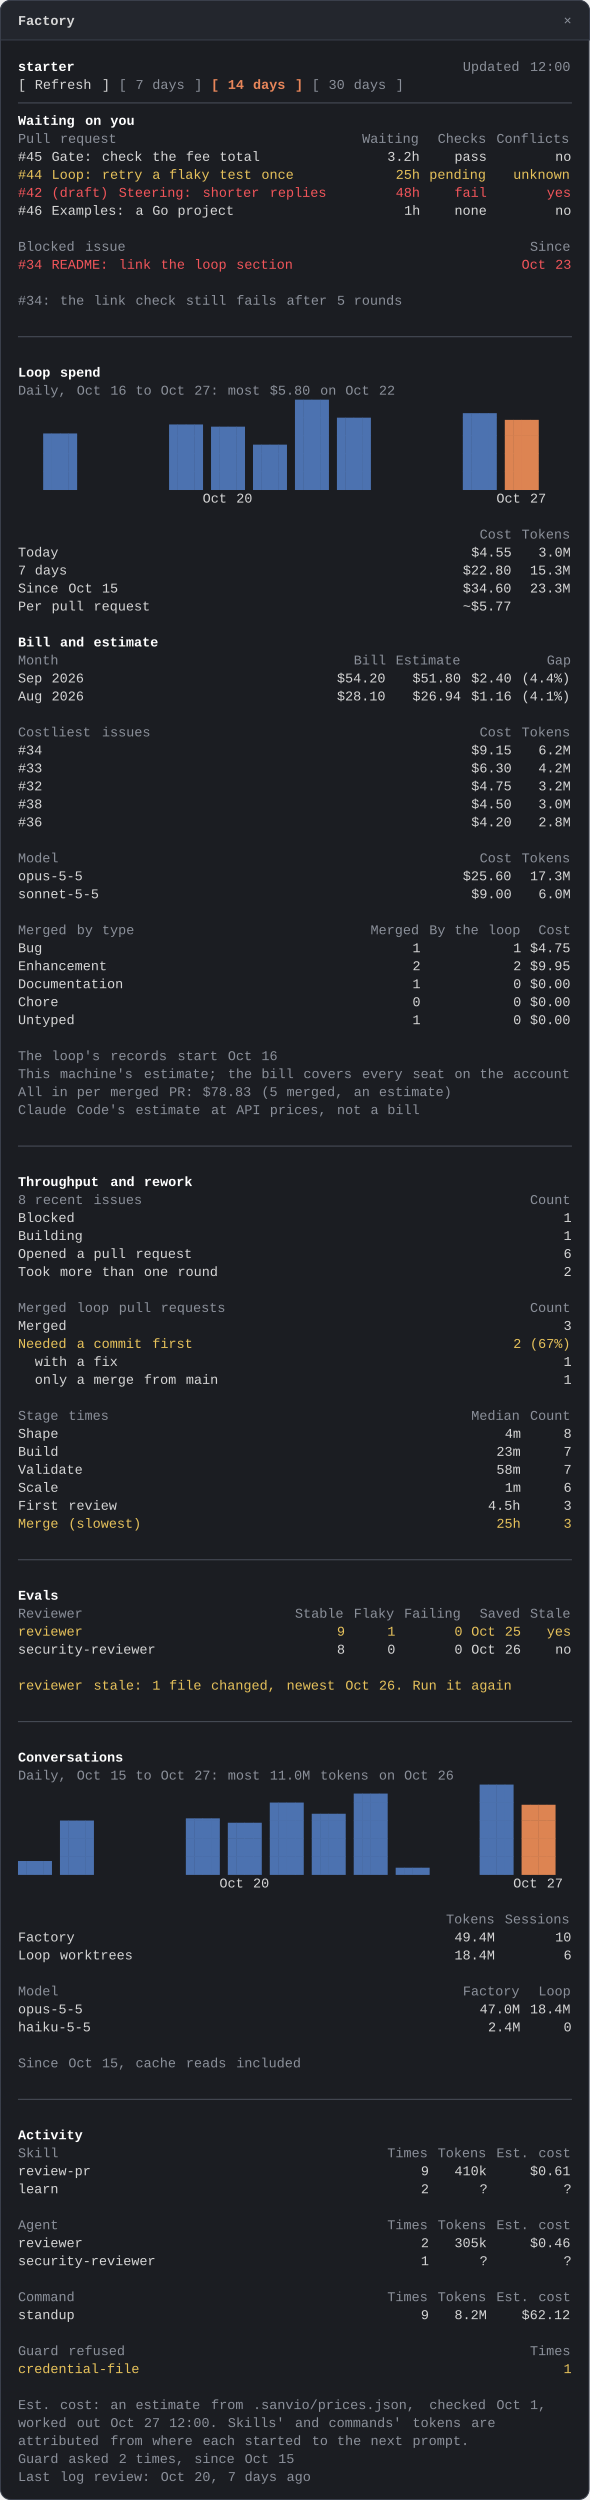
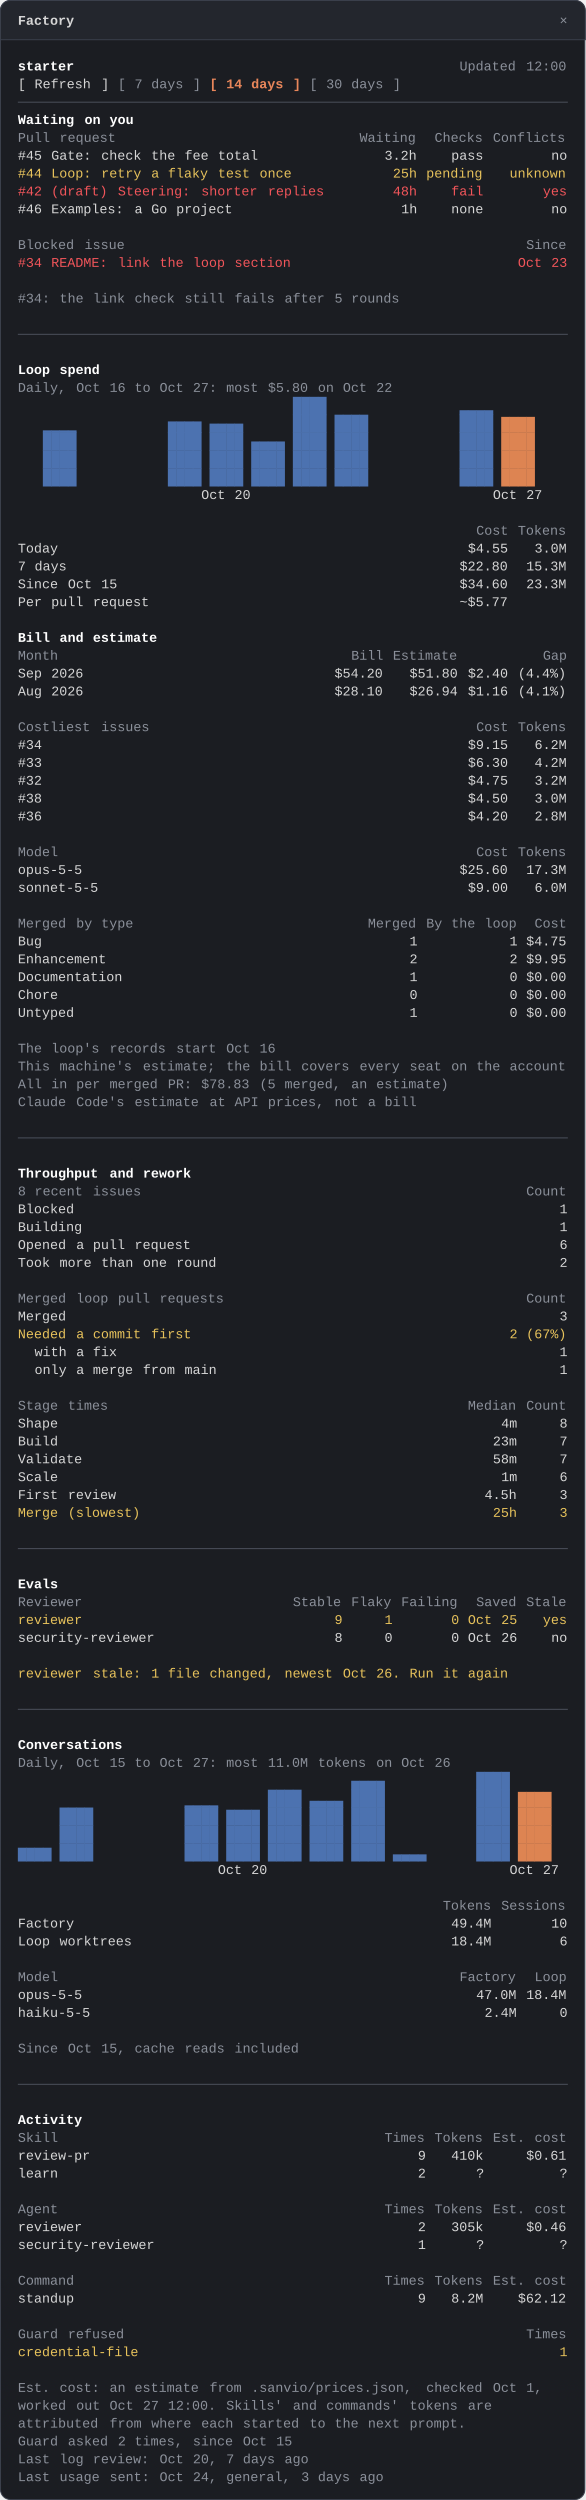
- <svg xmlns="http://www.w3.org/2000/svg" viewBox="0 0 590 2502" width="590" height="2502" font-family="ui-monospace, SFMono-Regular, Menlo, Consolas, 'Liberation Mono', monospace" font-size="13.5">
-   <rect x="0.5" y="0.5" width="589" height="2501" rx="10" fill="#1b1d22" stroke="#3a3f4b" />
+ <svg xmlns="http://www.w3.org/2000/svg" viewBox="0 0 590 2520" width="590" height="2520" font-family="ui-monospace, SFMono-Regular, Menlo, Consolas, 'Liberation Mono', monospace" font-size="13.5">
+   <rect x="0.5" y="0.5" width="589" height="2519" rx="10" fill="#1b1d22" stroke="#3a3f4b" />
  <path d="M0.5 40 V10.5 a10 10 0 0 1 10 -10 H580 a10 10 0 0 1 10 10 V40 Z" fill="#23262d" stroke="#3a3f4b" />
  <text x="18" y="25.0" fill="#d6d6d6" font-weight="700">Factory</text>
  <text x="564.0" y="25.0" fill="#8b909a">×</text>
  <text x="18.0" y="71.0" fill="#ffffff" font-weight="700">starter</text>
  <text x="463.2" y="71.0" fill="#8b909a">Updated</text>
  <text x="530.4" y="71.0" fill="#8b909a">12:00</text>
  <text x="18.0" y="89.0" fill="#d6d6d6">[</text>
  <text x="34.8" y="89.0" fill="#d6d6d6">Refresh</text>
  <text x="102.0" y="89.0" fill="#d6d6d6">]</text>
  <text x="118.8" y="89.0" fill="#8b909a">[</text>
  <text x="135.6" y="89.0" fill="#8b909a">7</text>
  <text x="152.4" y="89.0" fill="#8b909a">days</text>
  <text x="194.4" y="89.0" fill="#8b909a">]</text>
  <text x="211.2" y="89.0" fill="#e8865a" font-weight="700">[</text>
  <text x="228.0" y="89.0" fill="#e8865a" font-weight="700">14</text>
  <text x="253.2" y="89.0" fill="#e8865a" font-weight="700">days</text>
  <text x="295.2" y="89.0" fill="#e8865a" font-weight="700">]</text>
  <text x="312.0" y="89.0" fill="#8b909a">[</text>
  <text x="328.8" y="89.0" fill="#8b909a">30</text>
  <text x="354.0" y="89.0" fill="#8b909a">days</text>
  <text x="396.0" y="89.0" fill="#8b909a">]</text>
  <line x1="18.0" y1="103.0" x2="572.4" y2="103.0" stroke="#4a4f5a" />
  <text x="18.0" y="125.0" fill="#ffffff" font-weight="700">Waiting</text>
  <text x="85.2" y="125.0" fill="#ffffff" font-weight="700">on</text>
  <text x="110.4" y="125.0" fill="#ffffff" font-weight="700">you</text>
  <text x="18.0" y="143.0" fill="#8b909a">Pull</text>
  <text x="60.0" y="143.0" fill="#8b909a">request</text>
  <text x="362.4" y="143.0" fill="#8b909a">Waiting</text>
  <text x="438.0" y="143.0" fill="#8b909a">Checks</text>
  <text x="496.8" y="143.0" fill="#8b909a">Conflicts</text>
  <text x="18.0" y="161.0" fill="#d6d6d6">#45</text>
  <text x="51.6" y="161.0" fill="#d6d6d6">Gate:</text>
  <text x="102.0" y="161.0" fill="#d6d6d6">check</text>
  <text x="152.4" y="161.0" fill="#d6d6d6">the</text>
  <text x="186.0" y="161.0" fill="#d6d6d6">fee</text>
  <text x="219.6" y="161.0" fill="#d6d6d6">total</text>
  <text x="387.6" y="161.0" fill="#d6d6d6">3.2h</text>
  <text x="454.8" y="161.0" fill="#d6d6d6">pass</text>
  <text x="555.6" y="161.0" fill="#d6d6d6">no</text>
  <text x="18.0" y="179.0" fill="#e7c25b">#44</text>
  <text x="51.6" y="179.0" fill="#e7c25b">Loop:</text>
  <text x="102.0" y="179.0" fill="#e7c25b">retry</text>
  <text x="152.4" y="179.0" fill="#e7c25b">a</text>
  <text x="169.2" y="179.0" fill="#e7c25b">flaky</text>
  <text x="219.6" y="179.0" fill="#e7c25b">test</text>
  <text x="261.6" y="179.0" fill="#e7c25b">once</text>
  <text x="396.0" y="179.0" fill="#e7c25b">25h</text>
  <text x="429.6" y="179.0" fill="#e7c25b">pending</text>
  <text x="513.6" y="179.0" fill="#e7c25b">unknown</text>
  <text x="18.0" y="197.0" fill="#f2555a">#42</text>
  <text x="51.6" y="197.0" fill="#f2555a">(draft)</text>
  <text x="118.8" y="197.0" fill="#f2555a">Steering:</text>
  <text x="202.8" y="197.0" fill="#f2555a">shorter</text>
  <text x="270.0" y="197.0" fill="#f2555a">replies</text>
  <text x="396.0" y="197.0" fill="#f2555a">48h</text>
  <text x="454.8" y="197.0" fill="#f2555a">fail</text>
  <text x="547.2" y="197.0" fill="#f2555a">yes</text>
  <text x="18.0" y="215.0" fill="#d6d6d6">#46</text>
  <text x="51.6" y="215.0" fill="#d6d6d6">Examples:</text>
  <text x="135.6" y="215.0" fill="#d6d6d6">a</text>
  <text x="152.4" y="215.0" fill="#d6d6d6">Go</text>
  <text x="177.6" y="215.0" fill="#d6d6d6">project</text>
  <text x="404.4" y="215.0" fill="#d6d6d6">1h</text>
  <text x="454.8" y="215.0" fill="#d6d6d6">none</text>
  <text x="555.6" y="215.0" fill="#d6d6d6">no</text>
  <text x="18.0" y="251.0" fill="#8b909a">Blocked</text>
  <text x="85.2" y="251.0" fill="#8b909a">issue</text>
  <text x="530.4" y="251.0" fill="#8b909a">Since</text>
  <text x="18.0" y="269.0" fill="#f2555a">#34</text>
  <text x="51.6" y="269.0" fill="#f2555a">README:</text>
  <text x="118.8" y="269.0" fill="#f2555a">link</text>
  <text x="160.8" y="269.0" fill="#f2555a">the</text>
  <text x="194.4" y="269.0" fill="#f2555a">loop</text>
  <text x="236.4" y="269.0" fill="#f2555a">section</text>
  <text x="522.0" y="269.0" fill="#f2555a">Oct</text>
  <text x="555.6" y="269.0" fill="#f2555a">23</text>
  <text x="18.0" y="305.0" fill="#8b909a">#34:</text>
  <text x="60.0" y="305.0" fill="#8b909a">the</text>
  <text x="93.6" y="305.0" fill="#8b909a">link</text>
  <text x="135.6" y="305.0" fill="#8b909a">check</text>
  <text x="186.0" y="305.0" fill="#8b909a">still</text>
  <text x="236.4" y="305.0" fill="#8b909a">fails</text>
  <text x="286.8" y="305.0" fill="#8b909a">after</text>
  <text x="337.2" y="305.0" fill="#8b909a">5</text>
  <text x="354.0" y="305.0" fill="#8b909a">rounds</text>
  <line x1="18.0" y1="337.0" x2="572.4" y2="337.0" stroke="#4a4f5a" />
  <text x="18.0" y="377.0" fill="#ffffff" font-weight="700">Loop</text>
  <text x="60.0" y="377.0" fill="#ffffff" font-weight="700">spend</text>
  <text x="18.0" y="395.0" fill="#8b909a">Daily,</text>
  <text x="76.8" y="395.0" fill="#8b909a">Oct</text>
  <text x="110.4" y="395.0" fill="#8b909a">16</text>
  <text x="135.6" y="395.0" fill="#8b909a">to</text>
  <text x="160.8" y="395.0" fill="#8b909a">Oct</text>
  <text x="194.4" y="395.0" fill="#8b909a">27:</text>
  <text x="228.0" y="395.0" fill="#8b909a">most</text>
  <text x="270.0" y="395.0" fill="#8b909a">$5.80</text>
  <text x="320.4" y="395.0" fill="#8b909a">on</text>
  <text x="345.6" y="395.0" fill="#8b909a">Oct</text>
  <text x="379.2" y="395.0" fill="#8b909a">22</text>
  <text x="202.8" y="503.0" fill="#d6d6d6">Oct</text>
  <text x="236.4" y="503.0" fill="#d6d6d6">20</text>
  <text x="496.8" y="503.0" fill="#d6d6d6">Oct</text>
  <text x="530.4" y="503.0" fill="#d6d6d6">27</text>
  <text x="480.0" y="539.0" fill="#8b909a">Cost</text>
  <text x="522.0" y="539.0" fill="#8b909a">Tokens</text>
  <text x="18.0" y="557.0" fill="#d6d6d6">Today</text>
  <text x="471.6" y="557.0" fill="#d6d6d6">$4.55</text>
  <text x="538.8" y="557.0" fill="#d6d6d6">3.0M</text>
  <text x="18.0" y="575.0" fill="#d6d6d6">7</text>
  <text x="34.8" y="575.0" fill="#d6d6d6">days</text>
  <text x="463.2" y="575.0" fill="#d6d6d6">$22.80</text>
  <text x="530.4" y="575.0" fill="#d6d6d6">15.3M</text>
  <text x="18.0" y="593.0" fill="#d6d6d6">Since</text>
  <text x="68.4" y="593.0" fill="#d6d6d6">Oct</text>
  <text x="102.0" y="593.0" fill="#d6d6d6">15</text>
  <text x="463.2" y="593.0" fill="#d6d6d6">$34.60</text>
  <text x="530.4" y="593.0" fill="#d6d6d6">23.3M</text>
  <text x="18.0" y="611.0" fill="#d6d6d6">Per</text>
  <text x="51.6" y="611.0" fill="#d6d6d6">pull</text>
  <text x="93.6" y="611.0" fill="#d6d6d6">request</text>
  <text x="463.2" y="611.0" fill="#d6d6d6">~$5.77</text>
  <text x="18.0" y="647.0" fill="#ffffff" font-weight="700">Bill</text>
  <text x="60.0" y="647.0" fill="#ffffff" font-weight="700">and</text>
  <text x="93.6" y="647.0" fill="#ffffff" font-weight="700">estimate</text>
  <text x="18.0" y="665.0" fill="#8b909a">Month</text>
  <text x="354.0" y="665.0" fill="#8b909a">Bill</text>
  <text x="396.0" y="665.0" fill="#8b909a">Estimate</text>
  <text x="547.2" y="665.0" fill="#8b909a">Gap</text>
  <text x="18.0" y="683.0" fill="#d6d6d6">Sep</text>
  <text x="51.6" y="683.0" fill="#d6d6d6">2026</text>
  <text x="337.2" y="683.0" fill="#d6d6d6">$54.20</text>
  <text x="412.8" y="683.0" fill="#d6d6d6">$51.80</text>
  <text x="471.6" y="683.0" fill="#d6d6d6">$2.40</text>
  <text x="522.0" y="683.0" fill="#d6d6d6">(4.4%)</text>
  <text x="18.0" y="701.0" fill="#d6d6d6">Aug</text>
  <text x="51.6" y="701.0" fill="#d6d6d6">2026</text>
  <text x="337.2" y="701.0" fill="#d6d6d6">$28.10</text>
  <text x="412.8" y="701.0" fill="#d6d6d6">$26.94</text>
  <text x="471.6" y="701.0" fill="#d6d6d6">$1.16</text>
  <text x="522.0" y="701.0" fill="#d6d6d6">(4.1%)</text>
  <text x="18.0" y="737.0" fill="#8b909a">Costliest</text>
  <text x="102.0" y="737.0" fill="#8b909a">issues</text>
  <text x="480.0" y="737.0" fill="#8b909a">Cost</text>
  <text x="522.0" y="737.0" fill="#8b909a">Tokens</text>
  <text x="18.0" y="755.0" fill="#d6d6d6">#34</text>
  <text x="471.6" y="755.0" fill="#d6d6d6">$9.15</text>
  <text x="538.8" y="755.0" fill="#d6d6d6">6.2M</text>
  <text x="18.0" y="773.0" fill="#d6d6d6">#33</text>
  <text x="471.6" y="773.0" fill="#d6d6d6">$6.30</text>
  <text x="538.8" y="773.0" fill="#d6d6d6">4.2M</text>
  <text x="18.0" y="791.0" fill="#d6d6d6">#32</text>
  <text x="471.6" y="791.0" fill="#d6d6d6">$4.75</text>
  <text x="538.8" y="791.0" fill="#d6d6d6">3.2M</text>
  <text x="18.0" y="809.0" fill="#d6d6d6">#38</text>
  <text x="471.6" y="809.0" fill="#d6d6d6">$4.50</text>
  <text x="538.8" y="809.0" fill="#d6d6d6">3.0M</text>
  <text x="18.0" y="827.0" fill="#d6d6d6">#36</text>
  <text x="471.6" y="827.0" fill="#d6d6d6">$4.20</text>
  <text x="538.8" y="827.0" fill="#d6d6d6">2.8M</text>
  <text x="18.0" y="863.0" fill="#8b909a">Model</text>
  <text x="480.0" y="863.0" fill="#8b909a">Cost</text>
  <text x="522.0" y="863.0" fill="#8b909a">Tokens</text>
  <text x="18.0" y="881.0" fill="#d6d6d6">opus-5-5</text>
  <text x="463.2" y="881.0" fill="#d6d6d6">$25.60</text>
  <text x="530.4" y="881.0" fill="#d6d6d6">17.3M</text>
  <text x="18.0" y="899.0" fill="#d6d6d6">sonnet-5-5</text>
  <text x="471.6" y="899.0" fill="#d6d6d6">$9.00</text>
  <text x="538.8" y="899.0" fill="#d6d6d6">6.0M</text>
  <text x="18.0" y="935.0" fill="#8b909a">Merged</text>
  <text x="76.8" y="935.0" fill="#8b909a">by</text>
  <text x="102.0" y="935.0" fill="#8b909a">type</text>
  <text x="370.8" y="935.0" fill="#8b909a">Merged</text>
  <text x="429.6" y="935.0" fill="#8b909a">By</text>
  <text x="454.8" y="935.0" fill="#8b909a">the</text>
  <text x="488.4" y="935.0" fill="#8b909a">loop</text>
  <text x="538.8" y="935.0" fill="#8b909a">Cost</text>
  <text x="18.0" y="953.0" fill="#d6d6d6">Bug</text>
  <text x="412.8" y="953.0" fill="#d6d6d6">1</text>
  <text x="513.6" y="953.0" fill="#d6d6d6">1</text>
  <text x="530.4" y="953.0" fill="#d6d6d6">$4.75</text>
  <text x="18.0" y="971.0" fill="#d6d6d6">Enhancement</text>
  <text x="412.8" y="971.0" fill="#d6d6d6">2</text>
  <text x="513.6" y="971.0" fill="#d6d6d6">2</text>
  <text x="530.4" y="971.0" fill="#d6d6d6">$9.95</text>
  <text x="18.0" y="989.0" fill="#d6d6d6">Documentation</text>
  <text x="412.8" y="989.0" fill="#d6d6d6">1</text>
  <text x="513.6" y="989.0" fill="#d6d6d6">0</text>
  <text x="530.4" y="989.0" fill="#d6d6d6">$0.00</text>
  <text x="18.0" y="1007.0" fill="#d6d6d6">Chore</text>
  <text x="412.8" y="1007.0" fill="#d6d6d6">0</text>
  <text x="513.6" y="1007.0" fill="#d6d6d6">0</text>
  <text x="530.4" y="1007.0" fill="#d6d6d6">$0.00</text>
  <text x="18.0" y="1025.0" fill="#d6d6d6">Untyped</text>
  <text x="412.8" y="1025.0" fill="#d6d6d6">1</text>
  <text x="513.6" y="1025.0" fill="#d6d6d6">0</text>
  <text x="530.4" y="1025.0" fill="#d6d6d6">$0.00</text>
  <text x="18.0" y="1061.0" fill="#8b909a">The</text>
  <text x="51.6" y="1061.0" fill="#8b909a">loop's</text>
  <text x="110.4" y="1061.0" fill="#8b909a">records</text>
  <text x="177.6" y="1061.0" fill="#8b909a">start</text>
  <text x="228.0" y="1061.0" fill="#8b909a">Oct</text>
  <text x="261.6" y="1061.0" fill="#8b909a">16</text>
  <text x="18.0" y="1079.0" fill="#8b909a">This</text>
  <text x="60.0" y="1079.0" fill="#8b909a">machine's</text>
  <text x="144.0" y="1079.0" fill="#8b909a">estimate;</text>
  <text x="228.0" y="1079.0" fill="#8b909a">the</text>
  <text x="261.6" y="1079.0" fill="#8b909a">bill</text>
  <text x="303.6" y="1079.0" fill="#8b909a">covers</text>
  <text x="362.4" y="1079.0" fill="#8b909a">every</text>
  <text x="412.8" y="1079.0" fill="#8b909a">seat</text>
  <text x="454.8" y="1079.0" fill="#8b909a">on</text>
  <text x="480.0" y="1079.0" fill="#8b909a">the</text>
  <text x="513.6" y="1079.0" fill="#8b909a">account</text>
  <text x="18.0" y="1097.0" fill="#8b909a">All</text>
  <text x="51.6" y="1097.0" fill="#8b909a">in</text>
  <text x="76.8" y="1097.0" fill="#8b909a">per</text>
  <text x="110.4" y="1097.0" fill="#8b909a">merged</text>
  <text x="169.2" y="1097.0" fill="#8b909a">PR:</text>
  <text x="202.8" y="1097.0" fill="#8b909a">$78.83</text>
  <text x="261.6" y="1097.0" fill="#8b909a">(5</text>
  <text x="286.8" y="1097.0" fill="#8b909a">merged,</text>
  <text x="354.0" y="1097.0" fill="#8b909a">an</text>
  <text x="379.2" y="1097.0" fill="#8b909a">estimate)</text>
  <text x="18.0" y="1115.0" fill="#8b909a">Claude</text>
  <text x="76.8" y="1115.0" fill="#8b909a">Code's</text>
  <text x="135.6" y="1115.0" fill="#8b909a">estimate</text>
  <text x="211.2" y="1115.0" fill="#8b909a">at</text>
  <text x="236.4" y="1115.0" fill="#8b909a">API</text>
  <text x="270.0" y="1115.0" fill="#8b909a">prices,</text>
  <text x="337.2" y="1115.0" fill="#8b909a">not</text>
  <text x="370.8" y="1115.0" fill="#8b909a">a</text>
  <text x="387.6" y="1115.0" fill="#8b909a">bill</text>
  <line x1="18.0" y1="1147.0" x2="572.4" y2="1147.0" stroke="#4a4f5a" />
  <text x="18.0" y="1187.0" fill="#ffffff" font-weight="700">Throughput</text>
  <text x="110.4" y="1187.0" fill="#ffffff" font-weight="700">and</text>
  <text x="144.0" y="1187.0" fill="#ffffff" font-weight="700">rework</text>
  <text x="18.0" y="1205.0" fill="#8b909a">8</text>
  <text x="34.8" y="1205.0" fill="#8b909a">recent</text>
  <text x="93.6" y="1205.0" fill="#8b909a">issues</text>
  <text x="530.4" y="1205.0" fill="#8b909a">Count</text>
  <text x="18.0" y="1223.0" fill="#d6d6d6">Blocked</text>
  <text x="564.0" y="1223.0" fill="#d6d6d6">1</text>
  <text x="18.0" y="1241.0" fill="#d6d6d6">Building</text>
  <text x="564.0" y="1241.0" fill="#d6d6d6">1</text>
  <text x="18.0" y="1259.0" fill="#d6d6d6">Opened</text>
  <text x="76.8" y="1259.0" fill="#d6d6d6">a</text>
  <text x="93.6" y="1259.0" fill="#d6d6d6">pull</text>
  <text x="135.6" y="1259.0" fill="#d6d6d6">request</text>
  <text x="564.0" y="1259.0" fill="#d6d6d6">6</text>
  <text x="18.0" y="1277.0" fill="#d6d6d6">Took</text>
  <text x="60.0" y="1277.0" fill="#d6d6d6">more</text>
  <text x="102.0" y="1277.0" fill="#d6d6d6">than</text>
  <text x="144.0" y="1277.0" fill="#d6d6d6">one</text>
  <text x="177.6" y="1277.0" fill="#d6d6d6">round</text>
  <text x="564.0" y="1277.0" fill="#d6d6d6">2</text>
  <text x="18.0" y="1313.0" fill="#8b909a">Merged</text>
  <text x="76.8" y="1313.0" fill="#8b909a">loop</text>
  <text x="118.8" y="1313.0" fill="#8b909a">pull</text>
  <text x="160.8" y="1313.0" fill="#8b909a">requests</text>
  <text x="530.4" y="1313.0" fill="#8b909a">Count</text>
  <text x="18.0" y="1331.0" fill="#d6d6d6">Merged</text>
  <text x="564.0" y="1331.0" fill="#d6d6d6">3</text>
  <text x="18.0" y="1349.0" fill="#e7c25b">Needed</text>
  <text x="76.8" y="1349.0" fill="#e7c25b">a</text>
  <text x="93.6" y="1349.0" fill="#e7c25b">commit</text>
  <text x="152.4" y="1349.0" fill="#e7c25b">first</text>
  <text x="513.6" y="1349.0" fill="#e7c25b">2</text>
  <text x="530.4" y="1349.0" fill="#e7c25b">(67%)</text>
  <text x="34.8" y="1367.0" fill="#d6d6d6">with</text>
  <text x="76.8" y="1367.0" fill="#d6d6d6">a</text>
  <text x="93.6" y="1367.0" fill="#d6d6d6">fix</text>
  <text x="564.0" y="1367.0" fill="#d6d6d6">1</text>
  <text x="34.8" y="1385.0" fill="#d6d6d6">only</text>
  <text x="76.8" y="1385.0" fill="#d6d6d6">a</text>
  <text x="93.6" y="1385.0" fill="#d6d6d6">merge</text>
  <text x="144.0" y="1385.0" fill="#d6d6d6">from</text>
  <text x="186.0" y="1385.0" fill="#d6d6d6">main</text>
  <text x="564.0" y="1385.0" fill="#d6d6d6">1</text>
  <text x="18.0" y="1421.0" fill="#8b909a">Stage</text>
  <text x="68.4" y="1421.0" fill="#8b909a">times</text>
  <text x="471.6" y="1421.0" fill="#8b909a">Median</text>
  <text x="530.4" y="1421.0" fill="#8b909a">Count</text>
  <text x="18.0" y="1439.0" fill="#d6d6d6">Shape</text>
  <text x="505.2" y="1439.0" fill="#d6d6d6">4m</text>
  <text x="564.0" y="1439.0" fill="#d6d6d6">8</text>
  <text x="18.0" y="1457.0" fill="#d6d6d6">Build</text>
  <text x="496.8" y="1457.0" fill="#d6d6d6">23m</text>
  <text x="564.0" y="1457.0" fill="#d6d6d6">7</text>
  <text x="18.0" y="1475.0" fill="#d6d6d6">Validate</text>
  <text x="496.8" y="1475.0" fill="#d6d6d6">58m</text>
  <text x="564.0" y="1475.0" fill="#d6d6d6">7</text>
  <text x="18.0" y="1493.0" fill="#d6d6d6">Scale</text>
  <text x="505.2" y="1493.0" fill="#d6d6d6">1m</text>
  <text x="564.0" y="1493.0" fill="#d6d6d6">6</text>
  <text x="18.0" y="1511.0" fill="#d6d6d6">First</text>
  <text x="68.4" y="1511.0" fill="#d6d6d6">review</text>
  <text x="488.4" y="1511.0" fill="#d6d6d6">4.5h</text>
  <text x="564.0" y="1511.0" fill="#d6d6d6">3</text>
  <text x="18.0" y="1529.0" fill="#e7c25b">Merge</text>
  <text x="68.4" y="1529.0" fill="#e7c25b">(slowest)</text>
  <text x="496.8" y="1529.0" fill="#e7c25b">25h</text>
  <text x="564.0" y="1529.0" fill="#e7c25b">3</text>
  <line x1="18.0" y1="1561.0" x2="572.4" y2="1561.0" stroke="#4a4f5a" />
  <text x="18.0" y="1601.0" fill="#ffffff" font-weight="700">Evals</text>
  <text x="18.0" y="1619.0" fill="#8b909a">Reviewer</text>
  <text x="295.2" y="1619.0" fill="#8b909a">Stable</text>
  <text x="354.0" y="1619.0" fill="#8b909a">Flaky</text>
  <text x="404.4" y="1619.0" fill="#8b909a">Failing</text>
  <text x="480.0" y="1619.0" fill="#8b909a">Saved</text>
  <text x="530.4" y="1619.0" fill="#8b909a">Stale</text>
  <text x="18.0" y="1637.0" fill="#e7c25b">reviewer</text>
  <text x="337.2" y="1637.0" fill="#e7c25b">9</text>
  <text x="387.6" y="1637.0" fill="#e7c25b">1</text>
  <text x="454.8" y="1637.0" fill="#e7c25b">0</text>
  <text x="471.6" y="1637.0" fill="#e7c25b">Oct</text>
  <text x="505.2" y="1637.0" fill="#e7c25b">25</text>
  <text x="547.2" y="1637.0" fill="#e7c25b">yes</text>
  <text x="18.0" y="1655.0" fill="#d6d6d6">security-reviewer</text>
  <text x="337.2" y="1655.0" fill="#d6d6d6">8</text>
  <text x="387.6" y="1655.0" fill="#d6d6d6">0</text>
  <text x="454.8" y="1655.0" fill="#d6d6d6">0</text>
  <text x="471.6" y="1655.0" fill="#d6d6d6">Oct</text>
  <text x="505.2" y="1655.0" fill="#d6d6d6">26</text>
  <text x="555.6" y="1655.0" fill="#d6d6d6">no</text>
  <text x="18.0" y="1691.0" fill="#e7c25b">reviewer</text>
  <text x="93.6" y="1691.0" fill="#e7c25b">stale:</text>
  <text x="152.4" y="1691.0" fill="#e7c25b">1</text>
  <text x="169.2" y="1691.0" fill="#e7c25b">file</text>
  <text x="211.2" y="1691.0" fill="#e7c25b">changed,</text>
  <text x="286.8" y="1691.0" fill="#e7c25b">newest</text>
  <text x="345.6" y="1691.0" fill="#e7c25b">Oct</text>
  <text x="379.2" y="1691.0" fill="#e7c25b">26.</text>
  <text x="412.8" y="1691.0" fill="#e7c25b">Run</text>
  <text x="446.4" y="1691.0" fill="#e7c25b">it</text>
  <text x="471.6" y="1691.0" fill="#e7c25b">again</text>
  <line x1="18.0" y1="1723.0" x2="572.4" y2="1723.0" stroke="#4a4f5a" />
  <text x="18.0" y="1763.0" fill="#ffffff" font-weight="700">Conversations</text>
  <text x="18.0" y="1781.0" fill="#8b909a">Daily,</text>
  <text x="76.8" y="1781.0" fill="#8b909a">Oct</text>
  <text x="110.4" y="1781.0" fill="#8b909a">15</text>
  <text x="135.6" y="1781.0" fill="#8b909a">to</text>
  <text x="160.8" y="1781.0" fill="#8b909a">Oct</text>
  <text x="194.4" y="1781.0" fill="#8b909a">27:</text>
  <text x="228.0" y="1781.0" fill="#8b909a">most</text>
  <text x="270.0" y="1781.0" fill="#8b909a">11.0M</text>
  <text x="320.4" y="1781.0" fill="#8b909a">tokens</text>
  <text x="379.2" y="1781.0" fill="#8b909a">on</text>
  <text x="404.4" y="1781.0" fill="#8b909a">Oct</text>
  <text x="438.0" y="1781.0" fill="#8b909a">26</text>
  <text x="219.6" y="1889.0" fill="#d6d6d6">Oct</text>
  <text x="253.2" y="1889.0" fill="#d6d6d6">20</text>
  <text x="513.6" y="1889.0" fill="#d6d6d6">Oct</text>
  <text x="547.2" y="1889.0" fill="#d6d6d6">27</text>
  <text x="446.4" y="1925.0" fill="#8b909a">Tokens</text>
  <text x="505.2" y="1925.0" fill="#8b909a">Sessions</text>
  <text x="18.0" y="1943.0" fill="#d6d6d6">Factory</text>
  <text x="454.8" y="1943.0" fill="#d6d6d6">49.4M</text>
  <text x="555.6" y="1943.0" fill="#d6d6d6">10</text>
  <text x="18.0" y="1961.0" fill="#d6d6d6">Loop</text>
  <text x="60.0" y="1961.0" fill="#d6d6d6">worktrees</text>
  <text x="454.8" y="1961.0" fill="#d6d6d6">18.4M</text>
  <text x="564.0" y="1961.0" fill="#d6d6d6">6</text>
  <text x="18.0" y="1997.0" fill="#8b909a">Model</text>
  <text x="463.2" y="1997.0" fill="#8b909a">Factory</text>
  <text x="538.8" y="1997.0" fill="#8b909a">Loop</text>
  <text x="18.0" y="2015.0" fill="#d6d6d6">opus-5-5</text>
  <text x="480.0" y="2015.0" fill="#d6d6d6">47.0M</text>
  <text x="530.4" y="2015.0" fill="#d6d6d6">18.4M</text>
  <text x="18.0" y="2033.0" fill="#d6d6d6">haiku-5-5</text>
  <text x="488.4" y="2033.0" fill="#d6d6d6">2.4M</text>
  <text x="564.0" y="2033.0" fill="#d6d6d6">0</text>
  <text x="18.0" y="2069.0" fill="#8b909a">Since</text>
  <text x="68.4" y="2069.0" fill="#8b909a">Oct</text>
  <text x="102.0" y="2069.0" fill="#8b909a">15,</text>
  <text x="135.6" y="2069.0" fill="#8b909a">cache</text>
  <text x="186.0" y="2069.0" fill="#8b909a">reads</text>
  <text x="236.4" y="2069.0" fill="#8b909a">included</text>
  <line x1="18.0" y1="2101.0" x2="572.4" y2="2101.0" stroke="#4a4f5a" />
  <text x="18.0" y="2141.0" fill="#ffffff" font-weight="700">Activity</text>
  <text x="18.0" y="2159.0" fill="#8b909a">Skill</text>
  <text x="387.6" y="2159.0" fill="#8b909a">Times</text>
  <text x="438.0" y="2159.0" fill="#8b909a">Tokens</text>
  <text x="496.8" y="2159.0" fill="#8b909a">Est.</text>
  <text x="538.8" y="2159.0" fill="#8b909a">cost</text>
  <text x="18.0" y="2177.0" fill="#d6d6d6">review-pr</text>
  <text x="421.2" y="2177.0" fill="#d6d6d6">9</text>
  <text x="454.8" y="2177.0" fill="#d6d6d6">410k</text>
  <text x="530.4" y="2177.0" fill="#d6d6d6">$0.61</text>
  <text x="18.0" y="2195.0" fill="#d6d6d6">learn</text>
  <text x="421.2" y="2195.0" fill="#d6d6d6">2</text>
  <text x="480.0" y="2195.0" fill="#d6d6d6">?</text>
  <text x="564.0" y="2195.0" fill="#d6d6d6">?</text>
  <text x="18.0" y="2231.0" fill="#8b909a">Agent</text>
  <text x="387.6" y="2231.0" fill="#8b909a">Times</text>
  <text x="438.0" y="2231.0" fill="#8b909a">Tokens</text>
  <text x="496.8" y="2231.0" fill="#8b909a">Est.</text>
  <text x="538.8" y="2231.0" fill="#8b909a">cost</text>
  <text x="18.0" y="2249.0" fill="#d6d6d6">reviewer</text>
  <text x="421.2" y="2249.0" fill="#d6d6d6">2</text>
  <text x="454.8" y="2249.0" fill="#d6d6d6">305k</text>
  <text x="530.4" y="2249.0" fill="#d6d6d6">$0.46</text>
  <text x="18.0" y="2267.0" fill="#d6d6d6">security-reviewer</text>
  <text x="421.2" y="2267.0" fill="#d6d6d6">1</text>
  <text x="480.0" y="2267.0" fill="#d6d6d6">?</text>
  <text x="564.0" y="2267.0" fill="#d6d6d6">?</text>
  <text x="18.0" y="2303.0" fill="#8b909a">Command</text>
  <text x="387.6" y="2303.0" fill="#8b909a">Times</text>
  <text x="438.0" y="2303.0" fill="#8b909a">Tokens</text>
  <text x="496.8" y="2303.0" fill="#8b909a">Est.</text>
  <text x="538.8" y="2303.0" fill="#8b909a">cost</text>
  <text x="18.0" y="2321.0" fill="#d6d6d6">standup</text>
  <text x="421.2" y="2321.0" fill="#d6d6d6">9</text>
  <text x="454.8" y="2321.0" fill="#d6d6d6">8.2M</text>
  <text x="522.0" y="2321.0" fill="#d6d6d6">$62.12</text>
  <text x="18.0" y="2357.0" fill="#8b909a">Guard</text>
  <text x="68.4" y="2357.0" fill="#8b909a">refused</text>
  <text x="530.4" y="2357.0" fill="#8b909a">Times</text>
  <text x="18.0" y="2375.0" fill="#e7c25b">credential-file</text>
  <text x="564.0" y="2375.0" fill="#e7c25b">1</text>
  <text x="18.0" y="2411.0" fill="#8b909a">Est.</text>
  <text x="60.0" y="2411.0" fill="#8b909a">cost:</text>
  <text x="110.4" y="2411.0" fill="#8b909a">an</text>
  <text x="135.6" y="2411.0" fill="#8b909a">estimate</text>
  <text x="211.2" y="2411.0" fill="#8b909a">from</text>
  <text x="253.2" y="2411.0" fill="#8b909a">.sanvio/prices.json,</text>
  <text x="429.6" y="2411.0" fill="#8b909a">checked</text>
  <text x="496.8" y="2411.0" fill="#8b909a">Oct</text>
  <text x="530.4" y="2411.0" fill="#8b909a">1,</text>
  <text x="18.0" y="2429.0" fill="#8b909a">worked</text>
  <text x="76.8" y="2429.0" fill="#8b909a">out</text>
  <text x="110.4" y="2429.0" fill="#8b909a">Oct</text>
  <text x="144.0" y="2429.0" fill="#8b909a">27</text>
  <text x="169.2" y="2429.0" fill="#8b909a">12:00.</text>
  <text x="228.0" y="2429.0" fill="#8b909a">Skills'</text>
  <text x="295.2" y="2429.0" fill="#8b909a">and</text>
  <text x="328.8" y="2429.0" fill="#8b909a">commands'</text>
  <text x="412.8" y="2429.0" fill="#8b909a">tokens</text>
  <text x="471.6" y="2429.0" fill="#8b909a">are</text>
  <text x="18.0" y="2447.0" fill="#8b909a">attributed</text>
  <text x="110.4" y="2447.0" fill="#8b909a">from</text>
  <text x="152.4" y="2447.0" fill="#8b909a">where</text>
  <text x="202.8" y="2447.0" fill="#8b909a">each</text>
  <text x="244.8" y="2447.0" fill="#8b909a">started</text>
  <text x="312.0" y="2447.0" fill="#8b909a">to</text>
  <text x="337.2" y="2447.0" fill="#8b909a">the</text>
  <text x="370.8" y="2447.0" fill="#8b909a">next</text>
  <text x="412.8" y="2447.0" fill="#8b909a">prompt.</text>
  <text x="18.0" y="2465.0" fill="#8b909a">Guard</text>
  <text x="68.4" y="2465.0" fill="#8b909a">asked</text>
  <text x="118.8" y="2465.0" fill="#8b909a">2</text>
  <text x="135.6" y="2465.0" fill="#8b909a">times,</text>
  <text x="194.4" y="2465.0" fill="#8b909a">since</text>
  <text x="244.8" y="2465.0" fill="#8b909a">Oct</text>
  <text x="278.4" y="2465.0" fill="#8b909a">15</text>
  <text x="18.0" y="2483.0" fill="#8b909a">Last</text>
  <text x="60.0" y="2483.0" fill="#8b909a">log</text>
  <text x="93.6" y="2483.0" fill="#8b909a">review:</text>
  <text x="160.8" y="2483.0" fill="#8b909a">Oct</text>
  <text x="194.4" y="2483.0" fill="#8b909a">20,</text>
  <text x="228.0" y="2483.0" fill="#8b909a">7</text>
  <text x="244.8" y="2483.0" fill="#8b909a">days</text>
  <text x="286.8" y="2483.0" fill="#8b909a">ago</text>
+   <text x="18.0" y="2501.0" fill="#8b909a">Last</text>
+   <text x="60.0" y="2501.0" fill="#8b909a">usage</text>
+   <text x="110.4" y="2501.0" fill="#8b909a">sent:</text>
+   <text x="160.8" y="2501.0" fill="#8b909a">Oct</text>
+   <text x="194.4" y="2501.0" fill="#8b909a">24,</text>
+   <text x="228.0" y="2501.0" fill="#8b909a">general,</text>
+   <text x="303.6" y="2501.0" fill="#8b909a">3</text>
+   <text x="320.4" y="2501.0" fill="#8b909a">days</text>
+   <text x="362.4" y="2501.0" fill="#8b909a">ago</text>
  <rect x="295.2" y="400.0" width="8.8" height="18.4" fill="#4c72b0" />
  <rect x="303.6" y="400.0" width="8.8" height="18.4" fill="#4c72b0" />
  <rect x="312.0" y="400.0" width="8.8" height="18.4" fill="#4c72b0" />
  <rect x="320.4" y="400.0" width="8.8" height="18.4" fill="#4c72b0" />
  <rect x="463.2" y="413.5" width="8.8" height="4.9" fill="#4c72b0" />
  <rect x="471.6" y="413.5" width="8.8" height="4.9" fill="#4c72b0" />
  <rect x="480.0" y="413.5" width="8.8" height="4.9" fill="#4c72b0" />
  <rect x="488.4" y="413.5" width="8.8" height="4.9" fill="#4c72b0" />
  <rect x="43.2" y="433.8" width="8.8" height="2.6" fill="#4c72b0" />
  <rect x="51.6" y="433.8" width="8.8" height="2.6" fill="#4c72b0" />
  <rect x="60.0" y="433.8" width="8.8" height="2.6" fill="#4c72b0" />
  <rect x="68.4" y="433.8" width="8.8" height="2.6" fill="#4c72b0" />
  <rect x="169.2" y="424.8" width="8.8" height="11.7" fill="#4c72b0" />
  <rect x="177.6" y="424.8" width="8.8" height="11.7" fill="#4c72b0" />
  <rect x="186.0" y="424.8" width="8.8" height="11.7" fill="#4c72b0" />
  <rect x="194.4" y="424.8" width="8.8" height="11.7" fill="#4c72b0" />
  <rect x="211.2" y="427.0" width="8.8" height="9.4" fill="#4c72b0" />
  <rect x="219.6" y="427.0" width="8.8" height="9.4" fill="#4c72b0" />
  <rect x="228.0" y="427.0" width="8.8" height="9.4" fill="#4c72b0" />
  <rect x="236.4" y="427.0" width="8.8" height="9.4" fill="#4c72b0" />
  <rect x="295.2" y="418.0" width="8.8" height="18.4" fill="#4c72b0" />
  <rect x="303.6" y="418.0" width="8.8" height="18.4" fill="#4c72b0" />
  <rect x="312.0" y="418.0" width="8.8" height="18.4" fill="#4c72b0" />
  <rect x="320.4" y="418.0" width="8.8" height="18.4" fill="#4c72b0" />
  <rect x="337.2" y="418.0" width="8.8" height="18.4" fill="#4c72b0" />
  <rect x="345.6" y="418.0" width="8.8" height="18.4" fill="#4c72b0" />
  <rect x="354.0" y="418.0" width="8.8" height="18.4" fill="#4c72b0" />
  <rect x="362.4" y="418.0" width="8.8" height="18.4" fill="#4c72b0" />
  <rect x="463.2" y="418.0" width="8.8" height="18.4" fill="#4c72b0" />
  <rect x="471.6" y="418.0" width="8.8" height="18.4" fill="#4c72b0" />
  <rect x="480.0" y="418.0" width="8.8" height="18.4" fill="#4c72b0" />
  <rect x="488.4" y="418.0" width="8.8" height="18.4" fill="#4c72b0" />
  <rect x="505.2" y="420.2" width="8.8" height="16.1" fill="#dd8452" />
  <rect x="513.6" y="420.2" width="8.8" height="16.1" fill="#dd8452" />
  <rect x="522.0" y="420.2" width="8.8" height="16.1" fill="#dd8452" />
  <rect x="530.4" y="420.2" width="8.8" height="16.1" fill="#dd8452" />
  <rect x="43.2" y="436.0" width="8.8" height="18.4" fill="#4c72b0" />
  <rect x="51.6" y="436.0" width="8.8" height="18.4" fill="#4c72b0" />
  <rect x="60.0" y="436.0" width="8.8" height="18.4" fill="#4c72b0" />
  <rect x="68.4" y="436.0" width="8.8" height="18.4" fill="#4c72b0" />
  <rect x="169.2" y="436.0" width="8.8" height="18.4" fill="#4c72b0" />
  <rect x="177.6" y="436.0" width="8.8" height="18.4" fill="#4c72b0" />
  <rect x="186.0" y="436.0" width="8.8" height="18.4" fill="#4c72b0" />
  <rect x="194.4" y="436.0" width="8.8" height="18.4" fill="#4c72b0" />
  <rect x="211.2" y="436.0" width="8.8" height="18.4" fill="#4c72b0" />
  <rect x="219.6" y="436.0" width="8.8" height="18.4" fill="#4c72b0" />
  <rect x="228.0" y="436.0" width="8.8" height="18.4" fill="#4c72b0" />
  <rect x="236.4" y="436.0" width="8.8" height="18.4" fill="#4c72b0" />
  <rect x="253.2" y="445.0" width="8.8" height="9.4" fill="#4c72b0" />
  <rect x="261.6" y="445.0" width="8.8" height="9.4" fill="#4c72b0" />
  <rect x="270.0" y="445.0" width="8.8" height="9.4" fill="#4c72b0" />
  <rect x="278.4" y="445.0" width="8.8" height="9.4" fill="#4c72b0" />
  <rect x="295.2" y="436.0" width="8.8" height="18.4" fill="#4c72b0" />
  <rect x="303.6" y="436.0" width="8.8" height="18.4" fill="#4c72b0" />
  <rect x="312.0" y="436.0" width="8.8" height="18.4" fill="#4c72b0" />
  <rect x="320.4" y="436.0" width="8.8" height="18.4" fill="#4c72b0" />
  <rect x="337.2" y="436.0" width="8.8" height="18.4" fill="#4c72b0" />
  <rect x="345.6" y="436.0" width="8.8" height="18.4" fill="#4c72b0" />
  <rect x="354.0" y="436.0" width="8.8" height="18.4" fill="#4c72b0" />
  <rect x="362.4" y="436.0" width="8.8" height="18.4" fill="#4c72b0" />
  <rect x="463.2" y="436.0" width="8.8" height="18.4" fill="#4c72b0" />
  <rect x="471.6" y="436.0" width="8.8" height="18.4" fill="#4c72b0" />
  <rect x="480.0" y="436.0" width="8.8" height="18.4" fill="#4c72b0" />
  <rect x="488.4" y="436.0" width="8.8" height="18.4" fill="#4c72b0" />
  <rect x="505.2" y="436.0" width="8.8" height="18.4" fill="#dd8452" />
  <rect x="513.6" y="436.0" width="8.8" height="18.4" fill="#dd8452" />
  <rect x="522.0" y="436.0" width="8.8" height="18.4" fill="#dd8452" />
  <rect x="530.4" y="436.0" width="8.8" height="18.4" fill="#dd8452" />
  <rect x="43.2" y="454.0" width="8.8" height="18.4" fill="#4c72b0" />
  <rect x="51.6" y="454.0" width="8.8" height="18.4" fill="#4c72b0" />
  <rect x="60.0" y="454.0" width="8.8" height="18.4" fill="#4c72b0" />
  <rect x="68.4" y="454.0" width="8.8" height="18.4" fill="#4c72b0" />
  <rect x="169.2" y="454.0" width="8.8" height="18.4" fill="#4c72b0" />
  <rect x="177.6" y="454.0" width="8.8" height="18.4" fill="#4c72b0" />
  <rect x="186.0" y="454.0" width="8.8" height="18.4" fill="#4c72b0" />
  <rect x="194.4" y="454.0" width="8.8" height="18.4" fill="#4c72b0" />
  <rect x="211.2" y="454.0" width="8.8" height="18.4" fill="#4c72b0" />
  <rect x="219.6" y="454.0" width="8.8" height="18.4" fill="#4c72b0" />
  <rect x="228.0" y="454.0" width="8.8" height="18.4" fill="#4c72b0" />
  <rect x="236.4" y="454.0" width="8.8" height="18.4" fill="#4c72b0" />
  <rect x="253.2" y="454.0" width="8.8" height="18.4" fill="#4c72b0" />
  <rect x="261.6" y="454.0" width="8.8" height="18.4" fill="#4c72b0" />
  <rect x="270.0" y="454.0" width="8.8" height="18.4" fill="#4c72b0" />
  <rect x="278.4" y="454.0" width="8.8" height="18.4" fill="#4c72b0" />
  <rect x="295.2" y="454.0" width="8.8" height="18.4" fill="#4c72b0" />
  <rect x="303.6" y="454.0" width="8.8" height="18.4" fill="#4c72b0" />
  <rect x="312.0" y="454.0" width="8.8" height="18.4" fill="#4c72b0" />
  <rect x="320.4" y="454.0" width="8.8" height="18.4" fill="#4c72b0" />
  <rect x="337.2" y="454.0" width="8.8" height="18.4" fill="#4c72b0" />
  <rect x="345.6" y="454.0" width="8.8" height="18.4" fill="#4c72b0" />
  <rect x="354.0" y="454.0" width="8.8" height="18.4" fill="#4c72b0" />
  <rect x="362.4" y="454.0" width="8.8" height="18.4" fill="#4c72b0" />
  <rect x="463.2" y="454.0" width="8.8" height="18.4" fill="#4c72b0" />
  <rect x="471.6" y="454.0" width="8.8" height="18.4" fill="#4c72b0" />
  <rect x="480.0" y="454.0" width="8.8" height="18.4" fill="#4c72b0" />
  <rect x="488.4" y="454.0" width="8.8" height="18.4" fill="#4c72b0" />
  <rect x="505.2" y="454.0" width="8.8" height="18.4" fill="#dd8452" />
  <rect x="513.6" y="454.0" width="8.8" height="18.4" fill="#dd8452" />
  <rect x="522.0" y="454.0" width="8.8" height="18.4" fill="#dd8452" />
  <rect x="530.4" y="454.0" width="8.8" height="18.4" fill="#dd8452" />
  <rect x="43.2" y="472.0" width="8.8" height="18.4" fill="#4c72b0" />
  <rect x="51.6" y="472.0" width="8.8" height="18.4" fill="#4c72b0" />
  <rect x="60.0" y="472.0" width="8.8" height="18.4" fill="#4c72b0" />
  <rect x="68.4" y="472.0" width="8.8" height="18.4" fill="#4c72b0" />
  <rect x="169.2" y="472.0" width="8.8" height="18.4" fill="#4c72b0" />
  <rect x="177.6" y="472.0" width="8.8" height="18.4" fill="#4c72b0" />
  <rect x="186.0" y="472.0" width="8.8" height="18.4" fill="#4c72b0" />
  <rect x="194.4" y="472.0" width="8.8" height="18.4" fill="#4c72b0" />
  <rect x="211.2" y="472.0" width="8.8" height="18.4" fill="#4c72b0" />
  <rect x="219.6" y="472.0" width="8.8" height="18.4" fill="#4c72b0" />
  <rect x="228.0" y="472.0" width="8.8" height="18.4" fill="#4c72b0" />
  <rect x="236.4" y="472.0" width="8.8" height="18.4" fill="#4c72b0" />
  <rect x="253.2" y="472.0" width="8.8" height="18.4" fill="#4c72b0" />
  <rect x="261.6" y="472.0" width="8.8" height="18.4" fill="#4c72b0" />
  <rect x="270.0" y="472.0" width="8.8" height="18.4" fill="#4c72b0" />
  <rect x="278.4" y="472.0" width="8.8" height="18.4" fill="#4c72b0" />
  <rect x="295.2" y="472.0" width="8.8" height="18.4" fill="#4c72b0" />
  <rect x="303.6" y="472.0" width="8.8" height="18.4" fill="#4c72b0" />
  <rect x="312.0" y="472.0" width="8.8" height="18.4" fill="#4c72b0" />
  <rect x="320.4" y="472.0" width="8.8" height="18.4" fill="#4c72b0" />
  <rect x="337.2" y="472.0" width="8.8" height="18.4" fill="#4c72b0" />
  <rect x="345.6" y="472.0" width="8.8" height="18.4" fill="#4c72b0" />
  <rect x="354.0" y="472.0" width="8.8" height="18.4" fill="#4c72b0" />
  <rect x="362.4" y="472.0" width="8.8" height="18.4" fill="#4c72b0" />
  <rect x="463.2" y="472.0" width="8.8" height="18.4" fill="#4c72b0" />
  <rect x="471.6" y="472.0" width="8.8" height="18.4" fill="#4c72b0" />
  <rect x="480.0" y="472.0" width="8.8" height="18.4" fill="#4c72b0" />
  <rect x="488.4" y="472.0" width="8.8" height="18.4" fill="#4c72b0" />
  <rect x="505.2" y="472.0" width="8.8" height="18.4" fill="#dd8452" />
  <rect x="513.6" y="472.0" width="8.8" height="18.4" fill="#dd8452" />
  <rect x="522.0" y="472.0" width="8.8" height="18.4" fill="#dd8452" />
  <rect x="530.4" y="472.0" width="8.8" height="18.4" fill="#dd8452" />
  <rect x="354.0" y="1795.0" width="8.8" height="9.4" fill="#4c72b0" />
  <rect x="362.4" y="1795.0" width="8.8" height="9.4" fill="#4c72b0" />
  <rect x="370.8" y="1795.0" width="8.8" height="9.4" fill="#4c72b0" />
  <rect x="379.2" y="1795.0" width="8.8" height="9.4" fill="#4c72b0" />
  <rect x="480.0" y="1786.0" width="8.8" height="18.4" fill="#4c72b0" />
  <rect x="488.4" y="1786.0" width="8.8" height="18.4" fill="#4c72b0" />
  <rect x="496.8" y="1786.0" width="8.8" height="18.4" fill="#4c72b0" />
  <rect x="505.2" y="1786.0" width="8.8" height="18.4" fill="#4c72b0" />
  <rect x="186.0" y="1819.8" width="8.8" height="2.6" fill="#4c72b0" />
  <rect x="194.4" y="1819.8" width="8.8" height="2.6" fill="#4c72b0" />
  <rect x="202.8" y="1819.8" width="8.8" height="2.6" fill="#4c72b0" />
  <rect x="211.2" y="1819.8" width="8.8" height="2.6" fill="#4c72b0" />
  <rect x="270.0" y="1804.0" width="8.8" height="18.4" fill="#4c72b0" />
  <rect x="278.4" y="1804.0" width="8.8" height="18.4" fill="#4c72b0" />
  <rect x="286.8" y="1804.0" width="8.8" height="18.4" fill="#4c72b0" />
  <rect x="295.2" y="1804.0" width="8.8" height="18.4" fill="#4c72b0" />
  <rect x="312.0" y="1815.2" width="8.8" height="7.2" fill="#4c72b0" />
  <rect x="320.4" y="1815.2" width="8.8" height="7.2" fill="#4c72b0" />
  <rect x="328.8" y="1815.2" width="8.8" height="7.2" fill="#4c72b0" />
  <rect x="337.2" y="1815.2" width="8.8" height="7.2" fill="#4c72b0" />
  <rect x="354.0" y="1804.0" width="8.8" height="18.4" fill="#4c72b0" />
  <rect x="362.4" y="1804.0" width="8.8" height="18.4" fill="#4c72b0" />
  <rect x="370.8" y="1804.0" width="8.8" height="18.4" fill="#4c72b0" />
  <rect x="379.2" y="1804.0" width="8.8" height="18.4" fill="#4c72b0" />
  <rect x="480.0" y="1804.0" width="8.8" height="18.4" fill="#4c72b0" />
  <rect x="488.4" y="1804.0" width="8.8" height="18.4" fill="#4c72b0" />
  <rect x="496.8" y="1804.0" width="8.8" height="18.4" fill="#4c72b0" />
  <rect x="505.2" y="1804.0" width="8.8" height="18.4" fill="#4c72b0" />
  <rect x="522.0" y="1806.2" width="8.8" height="16.1" fill="#dd8452" />
  <rect x="530.4" y="1806.2" width="8.8" height="16.1" fill="#dd8452" />
  <rect x="538.8" y="1806.2" width="8.8" height="16.1" fill="#dd8452" />
  <rect x="547.2" y="1806.2" width="8.8" height="16.1" fill="#dd8452" />
  <rect x="60.0" y="1822.0" width="8.8" height="18.4" fill="#4c72b0" />
  <rect x="68.4" y="1822.0" width="8.8" height="18.4" fill="#4c72b0" />
  <rect x="76.8" y="1822.0" width="8.8" height="18.4" fill="#4c72b0" />
  <rect x="85.2" y="1822.0" width="8.8" height="18.4" fill="#4c72b0" />
  <rect x="186.0" y="1822.0" width="8.8" height="18.4" fill="#4c72b0" />
  <rect x="194.4" y="1822.0" width="8.8" height="18.4" fill="#4c72b0" />
  <rect x="202.8" y="1822.0" width="8.8" height="18.4" fill="#4c72b0" />
  <rect x="211.2" y="1822.0" width="8.8" height="18.4" fill="#4c72b0" />
  <rect x="228.0" y="1824.2" width="8.8" height="16.1" fill="#4c72b0" />
  <rect x="236.4" y="1824.2" width="8.8" height="16.1" fill="#4c72b0" />
  <rect x="244.8" y="1824.2" width="8.8" height="16.1" fill="#4c72b0" />
  <rect x="253.2" y="1824.2" width="8.8" height="16.1" fill="#4c72b0" />
  <rect x="270.0" y="1822.0" width="8.8" height="18.4" fill="#4c72b0" />
  <rect x="278.4" y="1822.0" width="8.8" height="18.4" fill="#4c72b0" />
  <rect x="286.8" y="1822.0" width="8.8" height="18.4" fill="#4c72b0" />
  <rect x="295.2" y="1822.0" width="8.8" height="18.4" fill="#4c72b0" />
  <rect x="312.0" y="1822.0" width="8.8" height="18.4" fill="#4c72b0" />
  <rect x="320.4" y="1822.0" width="8.8" height="18.4" fill="#4c72b0" />
  <rect x="328.8" y="1822.0" width="8.8" height="18.4" fill="#4c72b0" />
  <rect x="337.2" y="1822.0" width="8.8" height="18.4" fill="#4c72b0" />
  <rect x="354.0" y="1822.0" width="8.8" height="18.4" fill="#4c72b0" />
  <rect x="362.4" y="1822.0" width="8.8" height="18.4" fill="#4c72b0" />
  <rect x="370.8" y="1822.0" width="8.8" height="18.4" fill="#4c72b0" />
  <rect x="379.2" y="1822.0" width="8.8" height="18.4" fill="#4c72b0" />
  <rect x="480.0" y="1822.0" width="8.8" height="18.4" fill="#4c72b0" />
  <rect x="488.4" y="1822.0" width="8.8" height="18.4" fill="#4c72b0" />
  <rect x="496.8" y="1822.0" width="8.8" height="18.4" fill="#4c72b0" />
  <rect x="505.2" y="1822.0" width="8.8" height="18.4" fill="#4c72b0" />
  <rect x="522.0" y="1822.0" width="8.8" height="18.4" fill="#dd8452" />
  <rect x="530.4" y="1822.0" width="8.8" height="18.4" fill="#dd8452" />
  <rect x="538.8" y="1822.0" width="8.8" height="18.4" fill="#dd8452" />
  <rect x="547.2" y="1822.0" width="8.8" height="18.4" fill="#dd8452" />
  <rect x="60.0" y="1840.0" width="8.8" height="18.4" fill="#4c72b0" />
  <rect x="68.4" y="1840.0" width="8.8" height="18.4" fill="#4c72b0" />
  <rect x="76.8" y="1840.0" width="8.8" height="18.4" fill="#4c72b0" />
  <rect x="85.2" y="1840.0" width="8.8" height="18.4" fill="#4c72b0" />
  <rect x="186.0" y="1840.0" width="8.8" height="18.4" fill="#4c72b0" />
  <rect x="194.4" y="1840.0" width="8.8" height="18.4" fill="#4c72b0" />
  <rect x="202.8" y="1840.0" width="8.8" height="18.4" fill="#4c72b0" />
  <rect x="211.2" y="1840.0" width="8.8" height="18.4" fill="#4c72b0" />
  <rect x="228.0" y="1840.0" width="8.8" height="18.4" fill="#4c72b0" />
  <rect x="236.4" y="1840.0" width="8.8" height="18.4" fill="#4c72b0" />
  <rect x="244.8" y="1840.0" width="8.8" height="18.4" fill="#4c72b0" />
  <rect x="253.2" y="1840.0" width="8.8" height="18.4" fill="#4c72b0" />
  <rect x="270.0" y="1840.0" width="8.8" height="18.4" fill="#4c72b0" />
  <rect x="278.4" y="1840.0" width="8.8" height="18.4" fill="#4c72b0" />
  <rect x="286.8" y="1840.0" width="8.8" height="18.4" fill="#4c72b0" />
  <rect x="295.2" y="1840.0" width="8.8" height="18.4" fill="#4c72b0" />
  <rect x="312.0" y="1840.0" width="8.8" height="18.4" fill="#4c72b0" />
  <rect x="320.4" y="1840.0" width="8.8" height="18.4" fill="#4c72b0" />
  <rect x="328.8" y="1840.0" width="8.8" height="18.4" fill="#4c72b0" />
  <rect x="337.2" y="1840.0" width="8.8" height="18.4" fill="#4c72b0" />
  <rect x="354.0" y="1840.0" width="8.8" height="18.4" fill="#4c72b0" />
  <rect x="362.4" y="1840.0" width="8.8" height="18.4" fill="#4c72b0" />
  <rect x="370.8" y="1840.0" width="8.8" height="18.4" fill="#4c72b0" />
  <rect x="379.2" y="1840.0" width="8.8" height="18.4" fill="#4c72b0" />
  <rect x="480.0" y="1840.0" width="8.8" height="18.4" fill="#4c72b0" />
  <rect x="488.4" y="1840.0" width="8.8" height="18.4" fill="#4c72b0" />
  <rect x="496.8" y="1840.0" width="8.8" height="18.4" fill="#4c72b0" />
  <rect x="505.2" y="1840.0" width="8.8" height="18.4" fill="#4c72b0" />
  <rect x="522.0" y="1840.0" width="8.8" height="18.4" fill="#dd8452" />
  <rect x="530.4" y="1840.0" width="8.8" height="18.4" fill="#dd8452" />
  <rect x="538.8" y="1840.0" width="8.8" height="18.4" fill="#dd8452" />
  <rect x="547.2" y="1840.0" width="8.8" height="18.4" fill="#dd8452" />
  <rect x="18.0" y="1862.5" width="8.8" height="13.9" fill="#4c72b0" />
  <rect x="26.4" y="1862.5" width="8.8" height="13.9" fill="#4c72b0" />
  <rect x="34.8" y="1862.5" width="8.8" height="13.9" fill="#4c72b0" />
  <rect x="43.2" y="1862.5" width="8.8" height="13.9" fill="#4c72b0" />
  <rect x="60.0" y="1858.0" width="8.8" height="18.4" fill="#4c72b0" />
  <rect x="68.4" y="1858.0" width="8.8" height="18.4" fill="#4c72b0" />
  <rect x="76.8" y="1858.0" width="8.8" height="18.4" fill="#4c72b0" />
  <rect x="85.2" y="1858.0" width="8.8" height="18.4" fill="#4c72b0" />
  <rect x="186.0" y="1858.0" width="8.8" height="18.4" fill="#4c72b0" />
  <rect x="194.4" y="1858.0" width="8.8" height="18.4" fill="#4c72b0" />
  <rect x="202.8" y="1858.0" width="8.8" height="18.4" fill="#4c72b0" />
  <rect x="211.2" y="1858.0" width="8.8" height="18.4" fill="#4c72b0" />
  <rect x="228.0" y="1858.0" width="8.8" height="18.4" fill="#4c72b0" />
  <rect x="236.4" y="1858.0" width="8.8" height="18.4" fill="#4c72b0" />
  <rect x="244.8" y="1858.0" width="8.8" height="18.4" fill="#4c72b0" />
  <rect x="253.2" y="1858.0" width="8.8" height="18.4" fill="#4c72b0" />
  <rect x="270.0" y="1858.0" width="8.8" height="18.4" fill="#4c72b0" />
  <rect x="278.4" y="1858.0" width="8.8" height="18.4" fill="#4c72b0" />
  <rect x="286.8" y="1858.0" width="8.8" height="18.4" fill="#4c72b0" />
  <rect x="295.2" y="1858.0" width="8.8" height="18.4" fill="#4c72b0" />
  <rect x="312.0" y="1858.0" width="8.8" height="18.4" fill="#4c72b0" />
  <rect x="320.4" y="1858.0" width="8.8" height="18.4" fill="#4c72b0" />
  <rect x="328.8" y="1858.0" width="8.8" height="18.4" fill="#4c72b0" />
  <rect x="337.2" y="1858.0" width="8.8" height="18.4" fill="#4c72b0" />
  <rect x="354.0" y="1858.0" width="8.8" height="18.4" fill="#4c72b0" />
  <rect x="362.4" y="1858.0" width="8.8" height="18.4" fill="#4c72b0" />
  <rect x="370.8" y="1858.0" width="8.8" height="18.4" fill="#4c72b0" />
  <rect x="379.2" y="1858.0" width="8.8" height="18.4" fill="#4c72b0" />
  <rect x="396.0" y="1869.2" width="8.8" height="7.2" fill="#4c72b0" />
  <rect x="404.4" y="1869.2" width="8.8" height="7.2" fill="#4c72b0" />
  <rect x="412.8" y="1869.2" width="8.8" height="7.2" fill="#4c72b0" />
  <rect x="421.2" y="1869.2" width="8.8" height="7.2" fill="#4c72b0" />
  <rect x="480.0" y="1858.0" width="8.8" height="18.4" fill="#4c72b0" />
  <rect x="488.4" y="1858.0" width="8.8" height="18.4" fill="#4c72b0" />
  <rect x="496.8" y="1858.0" width="8.8" height="18.4" fill="#4c72b0" />
  <rect x="505.2" y="1858.0" width="8.8" height="18.4" fill="#4c72b0" />
  <rect x="522.0" y="1858.0" width="8.8" height="18.4" fill="#dd8452" />
  <rect x="530.4" y="1858.0" width="8.8" height="18.4" fill="#dd8452" />
  <rect x="538.8" y="1858.0" width="8.8" height="18.4" fill="#dd8452" />
  <rect x="547.2" y="1858.0" width="8.8" height="18.4" fill="#dd8452" />
</svg>
